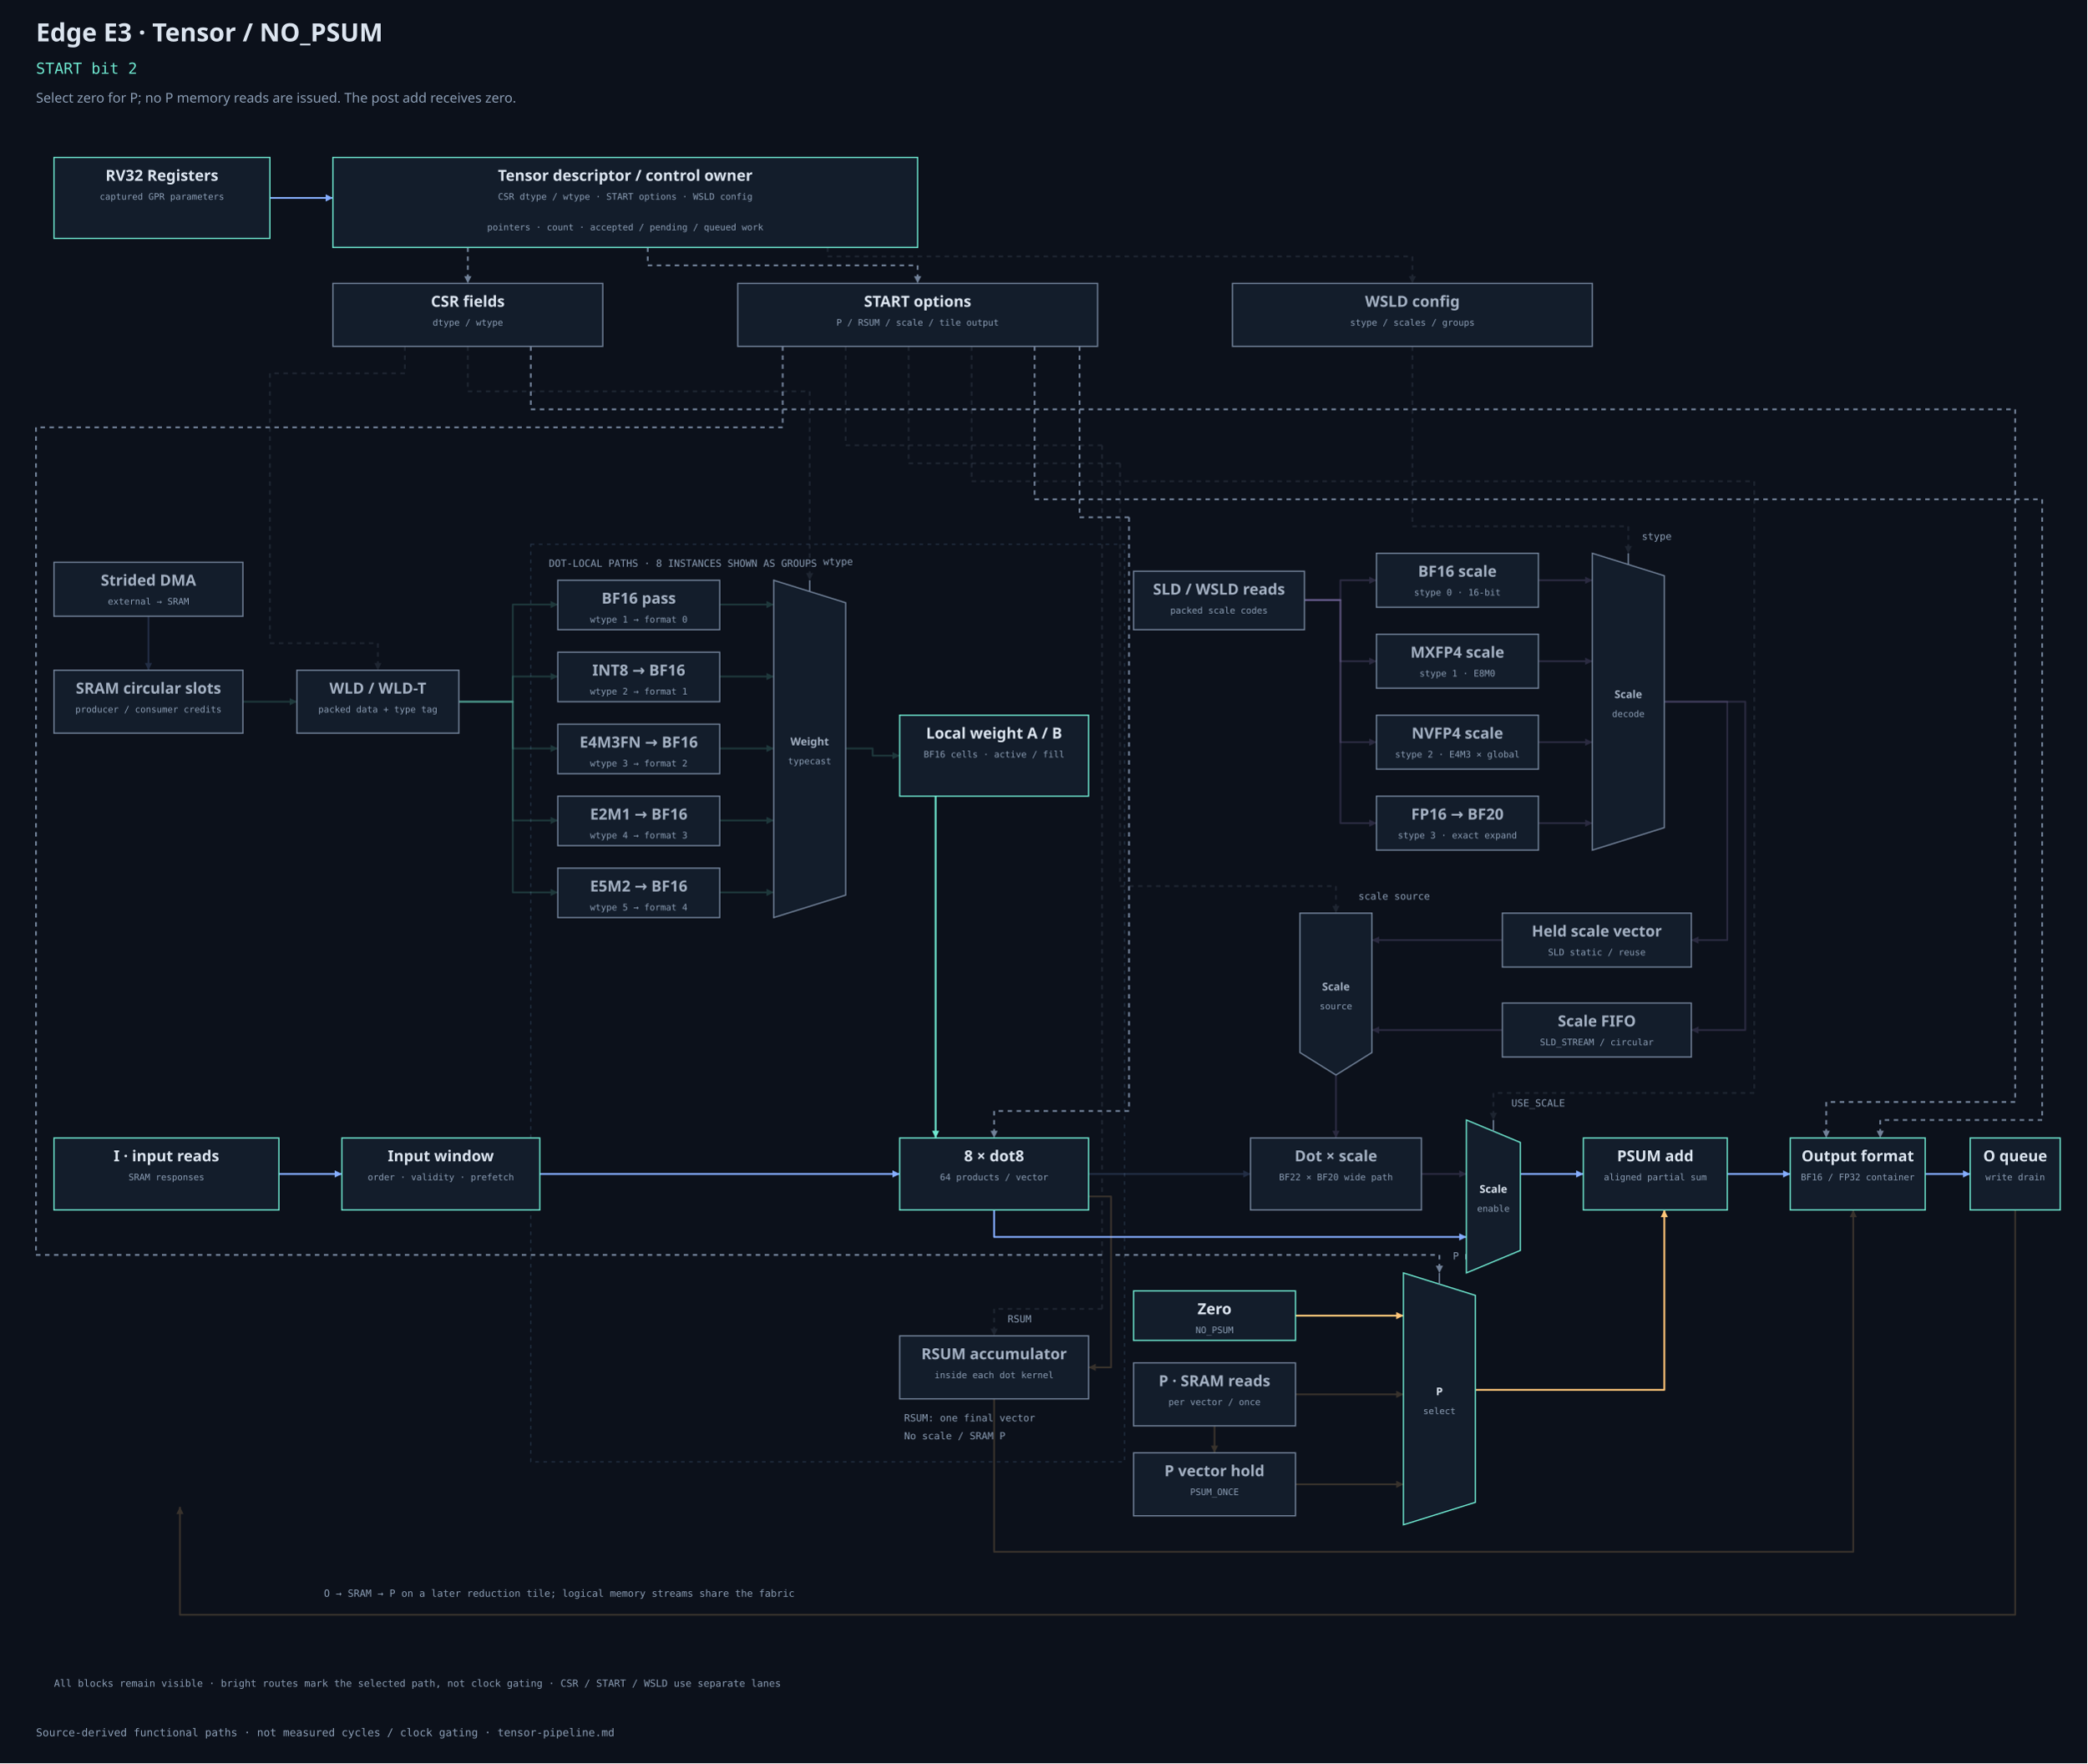
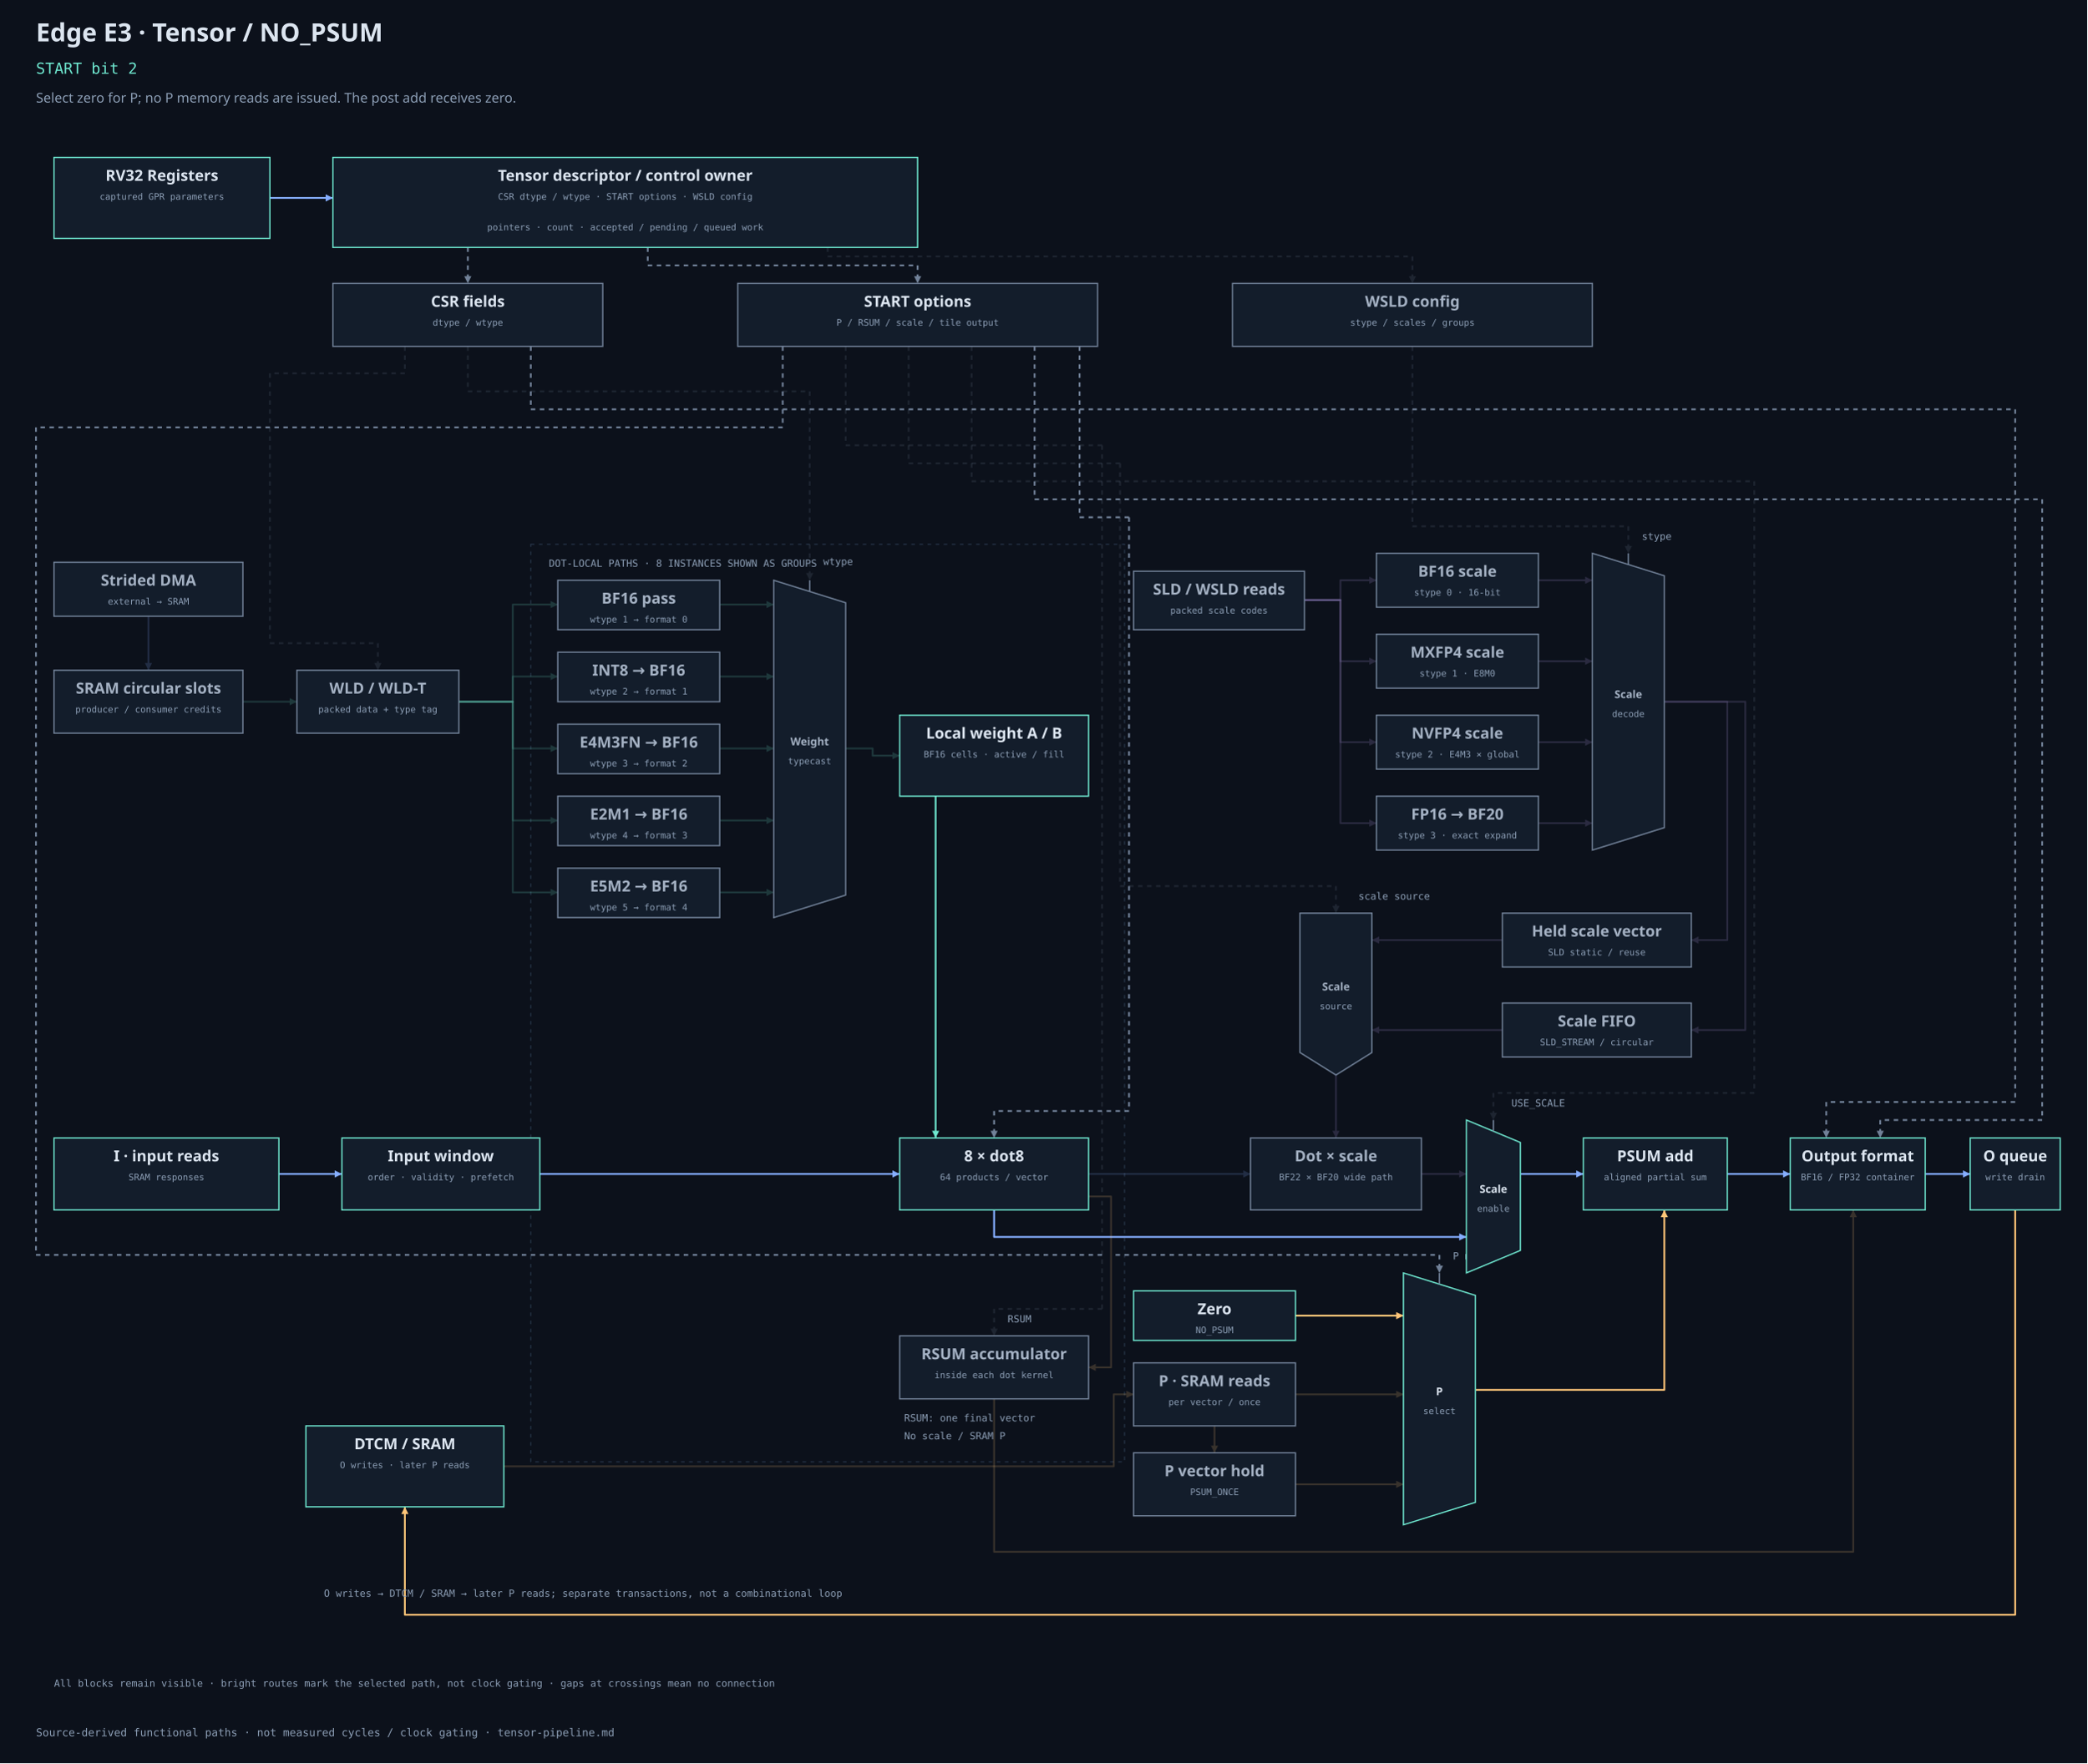
<svg xmlns="http://www.w3.org/2000/svg" width="2320" height="1960" viewBox="0 0 2320 1960">
  <rect width="2320" height="1960" fill="#0c111b" />
  <text x="40" y="46" fill="#dce5f0" font-family="sans-serif" font-size="28" font-weight="700">Edge E3 · Tensor / NO_PSUM</text>
  <text x="40" y="82" fill="#6ee7cf" font-family="monospace" font-size="17">START bit 2</text>
  <text x="40" y="114" fill="#8c9eb5" font-family="sans-serif" font-size="15">Select zero for P; no P memory reads are issued. The post add receives zero.</text>
  <svg x="20" y="135" width="2280" height="1760" viewBox="0 0 2280 1760" role="img" aria-labelledby="tensor-svg-title tensor-svg-desc">
    <style>.tensor-bg{fill:var(--bg,#0c111b)}.tensor-memory{fill:none;stroke:var(--rule,#29394e);stroke-dasharray:4 5}.tensor-title{font:600 17px sans-serif;fill:var(--ink,#dce5f0)}.tensor-sub{font:10px monospace;fill:var(--muted,#8c9eb5)}.tensor-caption{font:11px monospace;fill:var(--muted,#8c9eb5)}.tensor-box{fill:var(--panel,#131d2b);stroke:var(--ink,#dce5f0);stroke-width:1.4}.tensor-wire{fill:none;stroke-width:2;stroke-linejoin:round}.tensor-data{stroke:#85adff}.tensor-weight{stroke:#6ee7cf}.tensor-psum{stroke:#ffc578}.tensor-optional{stroke:#b39be8}.tensor-control{stroke:#718198;stroke-dasharray:5 5}.tensor-arrow-data{fill:#85adff}.tensor-arrow-weight{fill:#6ee7cf}.tensor-arrow-psum{fill:#ffc578}.tensor-arrow-optional{fill:#b39be8}.tensor-arrow-control{fill:#718198}[data-tensor-node]{opacity:1}[data-tensor-path]{opacity:.18}[data-tensor-path].is-active{opacity:1}[data-tensor-node]:not(.is-active) .tensor-box{stroke:var(--muted,#718198)}[data-tensor-node]:not(.is-active) .tensor-title{fill:var(--muted,#a4b1c3)}[data-tensor-node]:not(.is-active) .tensor-sub{fill:var(--muted,#8c9eb5)}.tensor-mux-title{font-size:12px}.tensor-control-source .tensor-box{stroke:#718198!important}.tensor-control-port{stroke:#718198;stroke-width:1.5;fill:none}.is-active .tensor-box{stroke:#6ee7cf}</style>
    <defs>
      <marker id="tensor-arrow-data" viewBox="0 0 8 8" refX="8" refY="4" markerWidth="8" markerHeight="8" markerUnits="userSpaceOnUse" orient="auto">
        <path d="M0 0L8 4L0 8Z" class="tensor-arrow-data" />
      </marker>
      <marker id="tensor-arrow-weight" viewBox="0 0 8 8" refX="8" refY="4" markerWidth="8" markerHeight="8" markerUnits="userSpaceOnUse" orient="auto">
        <path d="M0 0L8 4L0 8Z" class="tensor-arrow-weight" />
      </marker>
      <marker id="tensor-arrow-psum" viewBox="0 0 8 8" refX="8" refY="4" markerWidth="8" markerHeight="8" markerUnits="userSpaceOnUse" orient="auto">
        <path d="M0 0L8 4L0 8Z" class="tensor-arrow-psum" />
      </marker>
      <marker id="tensor-arrow-optional" viewBox="0 0 8 8" refX="8" refY="4" markerWidth="8" markerHeight="8" markerUnits="userSpaceOnUse" orient="auto">
        <path d="M0 0L8 4L0 8Z" class="tensor-arrow-optional" />
      </marker>
      <marker id="tensor-arrow-control" viewBox="0 0 8 8" refX="8" refY="4" markerWidth="8" markerHeight="8" markerUnits="userSpaceOnUse" orient="auto">
        <path d="M0 0L8 4L0 8Z" class="tensor-arrow-control" />
      </marker>
    </defs>
    <rect class="tensor-bg" width="2280" height="1760" />
    <rect class="tensor-memory" x="570" y="470" width="660" height="1020" />
    <text class="tensor-caption" x="590" y="495">DOT-LOCAL PATHS · 8 INSTANCES SHOWN AS GROUPS</text>
    <text class="tensor-caption" x="895" y="493">wtype</text>
    <text class="tensor-caption" x="1805" y="465">stype</text>
    <text class="tensor-caption" x="1660" y="1095">USE_SCALE</text>
    <text class="tensor-caption" x="1490" y="865">scale source</text>
    <text class="tensor-caption" x="1595" y="1265">P mode</text>
    <text class="tensor-caption" x="1100" y="1335">RSUM</text>
    <path data-tensor-path="gpr-owner" class="tensor-wire tensor-data is-active" d="M280 85H350" marker-end="url(#tensor-arrow-data)" />
    <g data-tensor-path="ctrl-wld" class="tensor-wire tensor-control ">
      <path d="M430 250L430 280M430 280L280 280M280 280L280 580M280 580L400 580M400 580L400 610" />
      <path d="M400 602L400 610" marker-end="url(#tensor-arrow-control)" />
    </g>
    <g data-tensor-path="ctrl-weight" class="tensor-wire tensor-control ">
      <path d="M500 250L500 300M500 300L880 300M880 300L880 510" />
      <path d="M880 502L880 510" marker-end="url(#tensor-arrow-control)" />
    </g>
    <g data-tensor-path="ctrl-psum" class="tensor-wire tensor-control is-active">
      <path d="M850 250L850 340M850 340L20 340M20 340L20 1260M20 1260L1210 1260M1220 1260L1580 1260M1580 1260L1580 1280" />
      <path d="M1580 1272L1580 1280" marker-end="url(#tensor-arrow-control)" />
    </g>
    <g data-tensor-path="ctrl-rsum" class="tensor-wire tensor-control ">
      <path d="M920 250L920 360M920 360L1205 360M1205 360L1205 1165M1205 1175L1205 1190M1205 1200L1205 1235M1205 1245L1205 1320M1205 1320L1085 1320M1085 1320L1085 1350" />
      <path d="M1085 1342L1085 1350" marker-end="url(#tensor-arrow-control)" />
    </g>
    <g data-tensor-path="ctrl-scale" class="tensor-wire tensor-control ">
      <path d="M990 250L990 380M990 380L1225 380M1225 380L1225 850M1225 850L1465 850M1465 850L1465 880" />
      <path d="M1465 872L1465 880" marker-end="url(#tensor-arrow-control)" />
    </g>
    <g data-tensor-path="ctrl-enable" class="tensor-wire tensor-control ">
      <path d="M1060 250L1060 400M1060 400L1930 400M1930 400L1930 1080M1930 1080L1640 1080M1640 1080L1640 1110" />
      <path d="M1640 1102L1640 1110" marker-end="url(#tensor-arrow-control)" />
    </g>
    <g data-tensor-path="ctrl-stype" class="tensor-wire tensor-control ">
      <path d="M1550 250L1550 450M1550 450L1790 450M1790 450L1790 480" />
      <path d="M1790 472L1790 480" marker-end="url(#tensor-arrow-control)" />
    </g>
    <g data-tensor-path="ctrl-format" class="tensor-wire tensor-control is-active">
      <path d="M570 250L570 320M570 320L2220 320M2220 320L2220 1090M2220 1090L2010 1090M2010 1090L2010 1130" />
      <path d="M2010 1122L2010 1130" marker-end="url(#tensor-arrow-control)" />
    </g>
    <g data-tensor-path="owner-dot" class="tensor-wire tensor-control is-active">
      <path d="M1180 250L1180 440M1180 440L1235 440M1235 440L1235 1100M1235 1100L1085 1100M1085 1100L1085 1130" />
      <path d="M1085 1122L1085 1130" marker-end="url(#tensor-arrow-control)" />
    </g>
    <path data-tensor-path="dma-ring" class="tensor-wire tensor-data " d="M145 550L145 610" marker-end="url(#tensor-arrow-data)" />
    <path data-tensor-path="ring-wld" class="tensor-wire tensor-weight " d="M250 645L310 645" marker-end="url(#tensor-arrow-weight)" />
    <path data-tensor-path="weights" class="tensor-wire tensor-weight is-active" d="M1020 750L1020 1130" marker-end="url(#tensor-arrow-weight)" />
    <path data-tensor-path="input-window" class="tensor-wire tensor-data is-active" d="M290 1170L360 1170" marker-end="url(#tensor-arrow-data)" />
    <path data-tensor-path="window-dot" class="tensor-wire tensor-data is-active" d="M580 1170L980 1170" marker-end="url(#tensor-arrow-data)" />
    <path data-tensor-path="dot-post" class="tensor-wire tensor-data " d="M1190 1170L1370 1170" marker-end="url(#tensor-arrow-data)" />
    <path data-tensor-path="scale-product" class="tensor-wire tensor-optional " d="M1560 1170L1610 1170" marker-end="url(#tensor-arrow-optional)" />
    <path data-tensor-path="scale-bypass" class="tensor-wire tensor-data is-active" d="M1085 1210L1085 1240L1610 1240" marker-end="url(#tensor-arrow-data)" />
    <path data-tensor-path="scaled-to-post" class="tensor-wire tensor-data is-active" d="M1670 1170L1740 1170" marker-end="url(#tensor-arrow-data)" />
    <path data-tensor-path="post-output" class="tensor-wire tensor-data is-active" d="M1900 1170L1970 1170" marker-end="url(#tensor-arrow-data)" />
    <path data-tensor-path="format-output" class="tensor-wire tensor-data is-active" d="M2120 1170L2170 1170" marker-end="url(#tensor-arrow-data)" />
    <path data-tensor-path="rsum-merge" class="tensor-wire tensor-psum " d="M1190 1195L1215 1195L1215 1385L1190 1385" marker-end="url(#tensor-arrow-psum)" />
    <path data-tensor-path="rsum-output" class="tensor-wire tensor-psum " d="M1085 1420L1085 1590L2040 1590L2040 1210" marker-end="url(#tensor-arrow-psum)" />
    <path data-tensor-path="static-scale" class="tensor-wire tensor-optional " d="M1650 910L1505 910" marker-end="url(#tensor-arrow-optional)" />
    <path data-tensor-path="stream-scale" class="tensor-wire tensor-optional " d="M1650 1010L1505 1010" marker-end="url(#tensor-arrow-optional)" />
    <path data-tensor-path="scale" class="tensor-wire tensor-optional " d="M1465 1060L1465 1130" marker-end="url(#tensor-arrow-optional)" />
    <path data-tensor-path="sld-static" class="tensor-wire tensor-optional " d="M1830 645L1900 645L1900 910L1860 910" marker-end="url(#tensor-arrow-optional)" />
    <path data-tensor-path="sld-stream" class="tensor-wire tensor-optional " d="M1830 645L1920 645L1920 1010L1860 1010" marker-end="url(#tensor-arrow-optional)" />
    <path data-tensor-path="zero-p" class="tensor-wire tensor-psum is-active" d="M1420 1327.5L1540 1327.5" marker-end="url(#tensor-arrow-psum)" />
    <path data-tensor-path="read-hold" class="tensor-wire tensor-psum " d="M1330 1450L1330 1480" marker-end="url(#tensor-arrow-psum)" />
    <path data-tensor-path="hold-p" class="tensor-wire tensor-psum " d="M1420 1515L1540 1515" marker-end="url(#tensor-arrow-psum)" />
    <path data-tensor-path="stream-p" class="tensor-wire tensor-psum " d="M1420 1415L1540 1415" marker-end="url(#tensor-arrow-psum)" />
    <path data-tensor-path="psum-post" class="tensor-wire tensor-psum is-active" d="M1620 1410L1830 1410L1830 1210" marker-end="url(#tensor-arrow-psum)" />
-     <path data-tensor-path="writeback" class="tensor-wire tensor-psum " d="M2220 1210L2220 1660L180 1660L180 1540" marker-end="url(#tensor-arrow-psum)" />
+     <path data-tensor-path="writeback" class="tensor-wire tensor-psum is-active" d="M2220 1210L2220 1660L430 1660L430 1540" marker-end="url(#tensor-arrow-psum)" />
+     <path data-tensor-path="sram-psum" class="tensor-wire tensor-psum " d="M540 1495L1218 1495L1218 1415L1240 1415" marker-end="url(#tensor-arrow-psum)" />
    <path data-tensor-path="wld-bf16" class="tensor-wire tensor-weight " d="M490 645L550 645L550 537L600 537" marker-end="url(#tensor-arrow-weight)" />
    <path data-tensor-path="cast-bf16" class="tensor-wire tensor-weight " d="M780 537L840 537" marker-end="url(#tensor-arrow-weight)" />
    <path data-tensor-path="wld-int8" class="tensor-wire tensor-weight " d="M490 645L550 645L550 617L600 617" marker-end="url(#tensor-arrow-weight)" />
    <path data-tensor-path="cast-int8" class="tensor-wire tensor-weight " d="M780 617L840 617" marker-end="url(#tensor-arrow-weight)" />
    <path data-tensor-path="wld-e4m3" class="tensor-wire tensor-weight " d="M490 645L550 645L550 697L600 697" marker-end="url(#tensor-arrow-weight)" />
    <path data-tensor-path="cast-e4m3" class="tensor-wire tensor-weight " d="M780 697L840 697" marker-end="url(#tensor-arrow-weight)" />
    <path data-tensor-path="wld-fp4" class="tensor-wire tensor-weight " d="M490 645L550 645L550 777L600 777" marker-end="url(#tensor-arrow-weight)" />
    <path data-tensor-path="cast-fp4" class="tensor-wire tensor-weight " d="M780 777L840 777" marker-end="url(#tensor-arrow-weight)" />
    <path data-tensor-path="wld-e5m2" class="tensor-wire tensor-weight " d="M490 645L550 645L550 857L600 857" marker-end="url(#tensor-arrow-weight)" />
    <path data-tensor-path="cast-e5m2" class="tensor-wire tensor-weight " d="M780 857L840 857" marker-end="url(#tensor-arrow-weight)" />
    <path data-tensor-path="wld-banks" class="tensor-wire tensor-weight " d="M920 697L950 697L950 705L980 705" marker-end="url(#tensor-arrow-weight)" />
    <path data-tensor-path="sld-bf16" class="tensor-wire tensor-optional " d="M1430 532L1470 532L1470 510L1510 510" marker-end="url(#tensor-arrow-optional)" />
    <path data-tensor-path="decode-bf16" class="tensor-wire tensor-optional " d="M1690 510L1750 510" marker-end="url(#tensor-arrow-optional)" />
    <path data-tensor-path="sld-mx" class="tensor-wire tensor-optional " d="M1430 532L1470 532L1470 600L1510 600" marker-end="url(#tensor-arrow-optional)" />
    <path data-tensor-path="decode-mx" class="tensor-wire tensor-optional " d="M1690 600L1750 600" marker-end="url(#tensor-arrow-optional)" />
    <path data-tensor-path="sld-nv" class="tensor-wire tensor-optional " d="M1430 532L1470 532L1470 690L1510 690" marker-end="url(#tensor-arrow-optional)" />
    <path data-tensor-path="decode-nv" class="tensor-wire tensor-optional " d="M1690 690L1750 690" marker-end="url(#tensor-arrow-optional)" />
    <path data-tensor-path="sld-fp16" class="tensor-wire tensor-optional " d="M1430 532L1470 532L1470 780L1510 780" marker-end="url(#tensor-arrow-optional)" />
    <path data-tensor-path="decode-fp16" class="tensor-wire tensor-optional " d="M1690 780L1750 780" marker-end="url(#tensor-arrow-optional)" />
    <g data-tensor-path="owner-csr" class="tensor-wire tensor-control is-active">
      <path d="M500 140L500 180" />
      <path d="M500 172L500 180" marker-end="url(#tensor-arrow-control)" />
    </g>
    <g data-tensor-path="owner-start" class="tensor-wire tensor-control is-active">
      <path d="M700 140L700 160M700 160L1000 160M1000 160L1000 180" />
      <path d="M1000 172L1000 180" marker-end="url(#tensor-arrow-control)" />
    </g>
    <g data-tensor-path="owner-wsld" class="tensor-wire tensor-control ">
      <path d="M900 140L900 150M900 150L1550 150M1550 150L1550 180" />
      <path d="M1550 172L1550 180" marker-end="url(#tensor-arrow-control)" />
    </g>
    <g data-tensor-path="ctrl-tile-format" class="tensor-wire tensor-control is-active">
      <path d="M1130 250L1130 420M1130 420L2250 420M2250 420L2250 1110M2250 1110L2070 1110M2070 1110L2070 1130" />
      <path d="M2070 1122L2070 1130" marker-end="url(#tensor-arrow-control)" />
    </g>
    <g data-tensor-node="gpr" class="is-active " role="button" tabindex="0" aria-label="RV32 Registers: explore this path">
      <rect class="tensor-box" x="40" y="40" width="240" height="90" />
      <text class="tensor-title " x="160" y="66" text-anchor="middle">RV32 Registers</text>
      <text class="tensor-sub" x="160" y="87" text-anchor="middle">captured GPR parameters</text>
    </g>
    <g data-tensor-node="owner" class="is-active " role="button" tabindex="0" aria-label="Tensor descriptor / control owner: explore this path">
      <rect class="tensor-box" x="350" y="40" width="650" height="100" />
      <text class="tensor-title " x="675" y="66" text-anchor="middle">Tensor descriptor / control owner</text>
      <text class="tensor-sub" x="675" y="87" text-anchor="middle">CSR dtype / wtype · START options · WSLD config</text>
      <text class="tensor-sub" x="675" y="121" text-anchor="middle">pointers · count · accepted / pending / queued work</text>
    </g>
    <g data-tensor-node="dma" class=" " role="button" tabindex="0" aria-label="Strided DMA: explore this path">
      <rect class="tensor-box" x="40" y="490" width="210" height="60" />
      <text class="tensor-title " x="145" y="516" text-anchor="middle">Strided DMA</text>
      <text class="tensor-sub" x="145" y="537" text-anchor="middle">external → SRAM</text>
    </g>
    <g data-tensor-node="ring" class=" " role="button" tabindex="0" aria-label="SRAM circular slots: explore this path">
      <rect class="tensor-box" x="40" y="610" width="210" height="70" />
      <text class="tensor-title " x="145" y="636" text-anchor="middle">SRAM circular slots</text>
      <text class="tensor-sub" x="145" y="657" text-anchor="middle">producer / consumer credits</text>
    </g>
    <g data-tensor-node="wld" class=" " role="button" tabindex="0" aria-label="WLD / WLD-T: explore this path">
      <rect class="tensor-box" x="310" y="610" width="180" height="70" />
      <text class="tensor-title " x="400" y="636" text-anchor="middle">WLD / WLD-T</text>
      <text class="tensor-sub" x="400" y="657" text-anchor="middle">packed data + type tag</text>
    </g>
    <g data-tensor-node="w-bf16" class=" " role="button" tabindex="0" aria-label="BF16 pass: explore this path">
      <rect class="tensor-box" x="600" y="510" width="180" height="55" />
      <text class="tensor-title " x="690" y="536" text-anchor="middle">BF16 pass</text>
      <text class="tensor-sub" x="690" y="557" text-anchor="middle">wtype 1 → format 0</text>
    </g>
    <g data-tensor-node="w-int8" class=" " role="button" tabindex="0" aria-label="INT8 → BF16: explore this path">
      <rect class="tensor-box" x="600" y="590" width="180" height="55" />
      <text class="tensor-title " x="690" y="616" text-anchor="middle">INT8 → BF16</text>
      <text class="tensor-sub" x="690" y="637" text-anchor="middle">wtype 2 → format 1</text>
    </g>
    <g data-tensor-node="w-e4m3" class=" " role="button" tabindex="0" aria-label="E4M3FN → BF16: explore this path">
      <rect class="tensor-box" x="600" y="670" width="180" height="55" />
      <text class="tensor-title " x="690" y="696" text-anchor="middle">E4M3FN → BF16</text>
      <text class="tensor-sub" x="690" y="717" text-anchor="middle">wtype 3 → format 2</text>
    </g>
    <g data-tensor-node="w-fp4" class=" " role="button" tabindex="0" aria-label="E2M1 → BF16: explore this path">
      <rect class="tensor-box" x="600" y="750" width="180" height="55" />
      <text class="tensor-title " x="690" y="776" text-anchor="middle">E2M1 → BF16</text>
      <text class="tensor-sub" x="690" y="797" text-anchor="middle">wtype 4 → format 3</text>
    </g>
    <g data-tensor-node="w-e5m2" class=" " role="button" tabindex="0" aria-label="E5M2 → BF16: explore this path">
      <rect class="tensor-box" x="600" y="830" width="180" height="55" />
      <text class="tensor-title " x="690" y="856" text-anchor="middle">E5M2 → BF16</text>
      <text class="tensor-sub" x="690" y="877" text-anchor="middle">wtype 5 → format 4</text>
    </g>
    <g data-tensor-node="wselect" class=" " role="button" tabindex="0" aria-label="Weight: explore this path">
      <path class="tensor-box" d="M840 510L920 535V860L840 885Z" />
      <path class="tensor-control-port" d="M880 510V522.5" />
      <text class="tensor-title tensor-mux-title" x="880" y="693.5" text-anchor="middle">Weight</text>
      <text class="tensor-sub" x="880" y="714.5" text-anchor="middle">typecast</text>
    </g>
    <g data-tensor-node="banks" class="is-active " role="button" tabindex="0" aria-label="Local weight A / B: explore this path">
      <rect class="tensor-box" x="980" y="660" width="210" height="90" />
      <text class="tensor-title " x="1085" y="686" text-anchor="middle">Local weight A / B</text>
      <text class="tensor-sub" x="1085" y="707" text-anchor="middle">BF16 cells · active / fill</text>
    </g>
    <g data-tensor-node="input" class="is-active " role="button" tabindex="0" aria-label="I · input reads: explore this path">
      <rect class="tensor-box" x="40" y="1130" width="250" height="80" />
      <text class="tensor-title " x="165" y="1156" text-anchor="middle">I · input reads</text>
      <text class="tensor-sub" x="165" y="1177" text-anchor="middle">SRAM responses</text>
    </g>
    <g data-tensor-node="window" class="is-active " role="button" tabindex="0" aria-label="Input window: explore this path">
      <rect class="tensor-box" x="360" y="1130" width="220" height="80" />
      <text class="tensor-title " x="470" y="1156" text-anchor="middle">Input window</text>
      <text class="tensor-sub" x="470" y="1177" text-anchor="middle">order · validity · prefetch</text>
    </g>
    <g data-tensor-node="dot" class="is-active " role="button" tabindex="0" aria-label="8 × dot8: explore this path">
      <rect class="tensor-box" x="980" y="1130" width="210" height="80" />
      <text class="tensor-title " x="1085" y="1156" text-anchor="middle">8 × dot8</text>
      <text class="tensor-sub" x="1085" y="1177" text-anchor="middle">64 products / vector</text>
    </g>
    <g data-tensor-node="rsum" class=" " role="button" tabindex="0" aria-label="RSUM accumulator: explore this path">
      <rect class="tensor-box" x="980" y="1350" width="210" height="70" />
      <text class="tensor-title " x="1085" y="1376" text-anchor="middle">RSUM accumulator</text>
      <text class="tensor-sub" x="1085" y="1397" text-anchor="middle">inside each dot kernel</text>
    </g>
    <g data-tensor-node="sld" class=" " role="button" tabindex="0" aria-label="SLD / WSLD reads: explore this path">
      <rect class="tensor-box" x="1240" y="500" width="190" height="65" />
      <text class="tensor-title " x="1335" y="526" text-anchor="middle">SLD / WSLD reads</text>
      <text class="tensor-sub" x="1335" y="547" text-anchor="middle">packed scale codes</text>
    </g>
    <g data-tensor-node="s-bf16" class=" " role="button" tabindex="0" aria-label="BF16 scale: explore this path">
      <rect class="tensor-box" x="1510" y="480" width="180" height="60" />
      <text class="tensor-title " x="1600" y="506" text-anchor="middle">BF16 scale</text>
      <text class="tensor-sub" x="1600" y="527" text-anchor="middle">stype 0 · 16-bit</text>
    </g>
    <g data-tensor-node="s-mx" class=" " role="button" tabindex="0" aria-label="MXFP4 scale: explore this path">
      <rect class="tensor-box" x="1510" y="570" width="180" height="60" />
      <text class="tensor-title " x="1600" y="596" text-anchor="middle">MXFP4 scale</text>
      <text class="tensor-sub" x="1600" y="617" text-anchor="middle">stype 1 · E8M0</text>
    </g>
    <g data-tensor-node="s-nv" class=" " role="button" tabindex="0" aria-label="NVFP4 scale: explore this path">
      <rect class="tensor-box" x="1510" y="660" width="180" height="60" />
      <text class="tensor-title " x="1600" y="686" text-anchor="middle">NVFP4 scale</text>
      <text class="tensor-sub" x="1600" y="707" text-anchor="middle">stype 2 · E4M3 × global</text>
    </g>
    <g data-tensor-node="s-fp16" class=" " role="button" tabindex="0" aria-label="FP16 → BF20: explore this path">
      <rect class="tensor-box" x="1510" y="750" width="180" height="60" />
      <text class="tensor-title " x="1600" y="776" text-anchor="middle">FP16 → BF20</text>
      <text class="tensor-sub" x="1600" y="797" text-anchor="middle">stype 3 · exact expand</text>
    </g>
    <g data-tensor-node="stype" class=" " role="button" tabindex="0" aria-label="Scale: explore this path">
      <path class="tensor-box" d="M1750 480L1830 505V785L1750 810Z" />
      <path class="tensor-control-port" d="M1790 480V492.5" />
      <text class="tensor-title tensor-mux-title" x="1790" y="641" text-anchor="middle">Scale</text>
      <text class="tensor-sub" x="1790" y="662" text-anchor="middle">decode</text>
    </g>
    <g data-tensor-node="scale-hold" class=" " role="button" tabindex="0" aria-label="Held scale vector: explore this path">
      <rect class="tensor-box" x="1650" y="880" width="210" height="60" />
      <text class="tensor-title " x="1755" y="906" text-anchor="middle">Held scale vector</text>
      <text class="tensor-sub" x="1755" y="927" text-anchor="middle">SLD static / reuse</text>
    </g>
    <g data-tensor-node="scale-fifo" class=" " role="button" tabindex="0" aria-label="Scale FIFO: explore this path">
      <rect class="tensor-box" x="1650" y="980" width="210" height="60" />
      <text class="tensor-title " x="1755" y="1006" text-anchor="middle">Scale FIFO</text>
      <text class="tensor-sub" x="1755" y="1027" text-anchor="middle">SLD_STREAM / circular</text>
    </g>
    <g data-tensor-node="scale-source" class=" " role="button" tabindex="0" aria-label="Scale: explore this path">
      <path class="tensor-box" d="M1425 880H1505V1035L1465 1060L1425 1035Z" />
      <text class="tensor-title tensor-mux-title" x="1465" y="966" text-anchor="middle">Scale</text>
      <text class="tensor-sub" x="1465" y="987" text-anchor="middle">source</text>
    </g>
    <g data-tensor-node="scale-mul" class=" " role="button" tabindex="0" aria-label="Dot × scale: explore this path">
      <rect class="tensor-box" x="1370" y="1130" width="190" height="80" />
      <text class="tensor-title " x="1465" y="1156" text-anchor="middle">Dot × scale</text>
      <text class="tensor-sub" x="1465" y="1177" text-anchor="middle">BF22 × BF20 wide path</text>
    </g>
    <g data-tensor-node="scale-select" class="is-active " role="button" tabindex="0" aria-label="Scale: explore this path">
      <path class="tensor-box" d="M1610 1110L1670 1135V1255L1610 1280Z" />
      <path class="tensor-control-port" d="M1640 1110V1122.5" />
      <text class="tensor-title tensor-mux-title" x="1640" y="1191" text-anchor="middle">Scale</text>
      <text class="tensor-sub" x="1640" y="1212" text-anchor="middle">enable</text>
    </g>
    <g data-tensor-node="post" class="is-active " role="button" tabindex="0" aria-label="PSUM add: explore this path">
      <rect class="tensor-box" x="1740" y="1130" width="160" height="80" />
      <text class="tensor-title " x="1820" y="1156" text-anchor="middle">PSUM add</text>
      <text class="tensor-sub" x="1820" y="1177" text-anchor="middle">aligned partial sum</text>
    </g>
    <g data-tensor-node="psum" class=" " role="button" tabindex="0" aria-label="P · SRAM reads: explore this path">
      <rect class="tensor-box" x="1240" y="1380" width="180" height="70" />
      <text class="tensor-title " x="1330" y="1406" text-anchor="middle">P · SRAM reads</text>
      <text class="tensor-sub" x="1330" y="1427" text-anchor="middle">per vector / once</text>
    </g>
+     <g data-tensor-node="psum-memory" class="is-active " role="button" tabindex="0" aria-label="DTCM / SRAM: explore this path">
+       <rect class="tensor-box" x="320" y="1450" width="220" height="90" />
+       <text class="tensor-title " x="430" y="1476" text-anchor="middle">DTCM / SRAM</text>
+       <text class="tensor-sub" x="430" y="1497" text-anchor="middle">O writes · later P reads</text>
+     </g>
    <g data-tensor-node="zero" class="is-active " role="button" tabindex="0" aria-label="Zero: explore this path">
      <rect class="tensor-box" x="1240" y="1300" width="180" height="55" />
      <text class="tensor-title " x="1330" y="1326" text-anchor="middle">Zero</text>
      <text class="tensor-sub" x="1330" y="1347" text-anchor="middle">NO_PSUM</text>
    </g>
    <g data-tensor-node="psum-hold" class=" " role="button" tabindex="0" aria-label="P vector hold: explore this path">
      <rect class="tensor-box" x="1240" y="1480" width="180" height="70" />
      <text class="tensor-title " x="1330" y="1506" text-anchor="middle">P vector hold</text>
      <text class="tensor-sub" x="1330" y="1527" text-anchor="middle">PSUM_ONCE</text>
    </g>
    <g data-tensor-node="psum-select" class="is-active " role="button" tabindex="0" aria-label="P: explore this path">
      <path class="tensor-box" d="M1540 1280L1620 1305V1535L1540 1560Z" />
      <path class="tensor-control-port" d="M1580 1280V1292.5" />
      <text class="tensor-title tensor-mux-title" x="1580" y="1416" text-anchor="middle">P</text>
      <text class="tensor-sub" x="1580" y="1437" text-anchor="middle">select</text>
    </g>
    <g data-tensor-node="format" class="is-active " role="button" tabindex="0" aria-label="Output format: explore this path">
      <rect class="tensor-box" x="1970" y="1130" width="150" height="80" />
      <text class="tensor-title " x="2045" y="1156" text-anchor="middle">Output format</text>
      <text class="tensor-sub" x="2045" y="1177" text-anchor="middle">BF16 / FP32 container</text>
    </g>
    <g data-tensor-node="output" class="is-active " role="button" tabindex="0" aria-label="O queue: explore this path">
      <rect class="tensor-box" x="2170" y="1130" width="100" height="80" />
      <text class="tensor-title " x="2220" y="1156" text-anchor="middle">O queue</text>
      <text class="tensor-sub" x="2220" y="1177" text-anchor="middle">write drain</text>
    </g>
    <g data-tensor-node="csr-fields" class="is-active tensor-control-source" role="button" tabindex="0" aria-label="CSR fields: explore this path">
      <rect class="tensor-box" x="350" y="180" width="300" height="70" />
      <text class="tensor-title " x="500" y="206" text-anchor="middle">CSR fields</text>
      <text class="tensor-sub" x="500" y="227" text-anchor="middle">dtype / wtype</text>
    </g>
    <g data-tensor-node="start-fields" class="is-active tensor-control-source" role="button" tabindex="0" aria-label="START options: explore this path">
      <rect class="tensor-box" x="800" y="180" width="400" height="70" />
      <text class="tensor-title " x="1000" y="206" text-anchor="middle">START options</text>
      <text class="tensor-sub" x="1000" y="227" text-anchor="middle">P / RSUM / scale / tile output</text>
    </g>
    <g data-tensor-node="wsld-fields" class=" tensor-control-source" role="button" tabindex="0" aria-label="WSLD config: explore this path">
      <rect class="tensor-box" x="1350" y="180" width="400" height="70" />
      <text class="tensor-title " x="1550" y="206" text-anchor="middle">WSLD config</text>
      <text class="tensor-sub" x="1550" y="227" text-anchor="middle">stype / scales / groups</text>
    </g>
    <text class="tensor-caption" x="985" y="1445">RSUM: one final vector</text>
    <text class="tensor-caption" x="985" y="1465">No scale / SRAM P</text>
-     <text class="tensor-caption" x="340" y="1640">O → SRAM → P on a later reduction tile; logical memory streams share the fabric</text>
-     <text class="tensor-caption" x="40" y="1740">All blocks remain visible · bright routes mark the selected path, not clock gating · CSR / START / WSLD use separate lanes</text>
+     <text class="tensor-caption" x="340" y="1640">O writes → DTCM / SRAM → later P reads; separate transactions, not a combinational loop</text>
+     <text class="tensor-caption" x="40" y="1740">All blocks remain visible · bright routes mark the selected path, not clock gating · gaps at crossings mean no connection</text>
  </svg>
  <text x="40" y="1930" fill="#8c9eb5" font-family="monospace" font-size="12">Source-derived functional paths · not measured cycles / clock gating · tensor-pipeline.md</text>
</svg>
